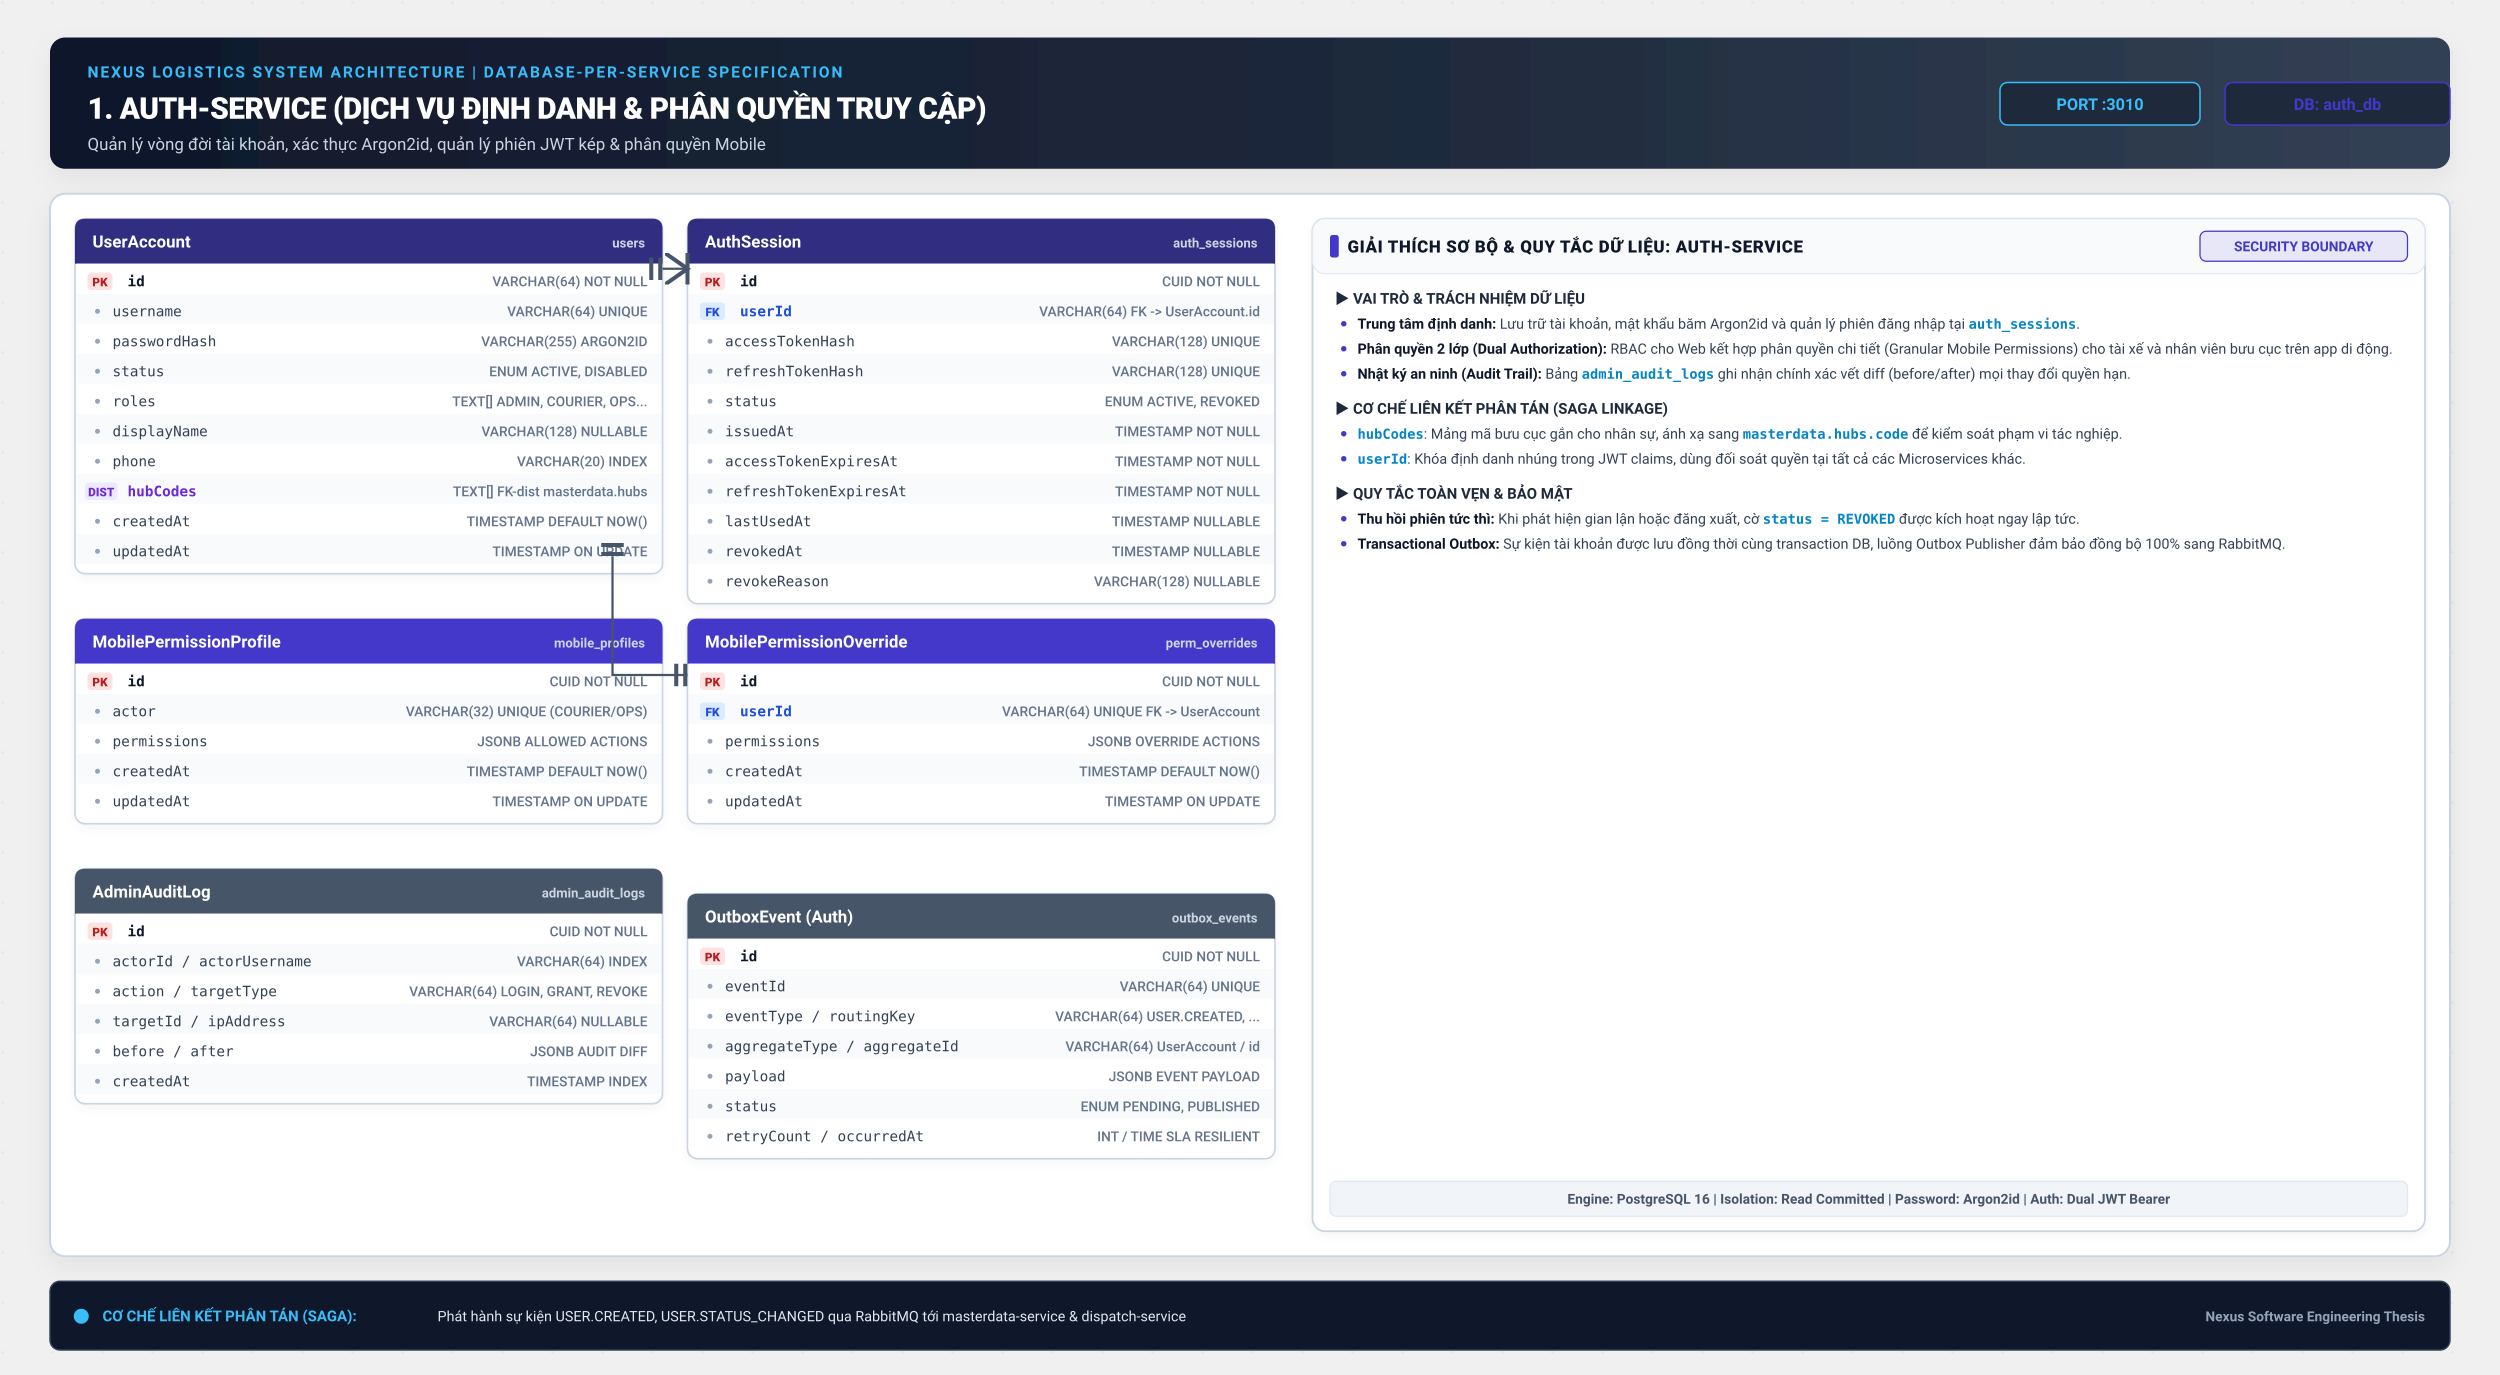
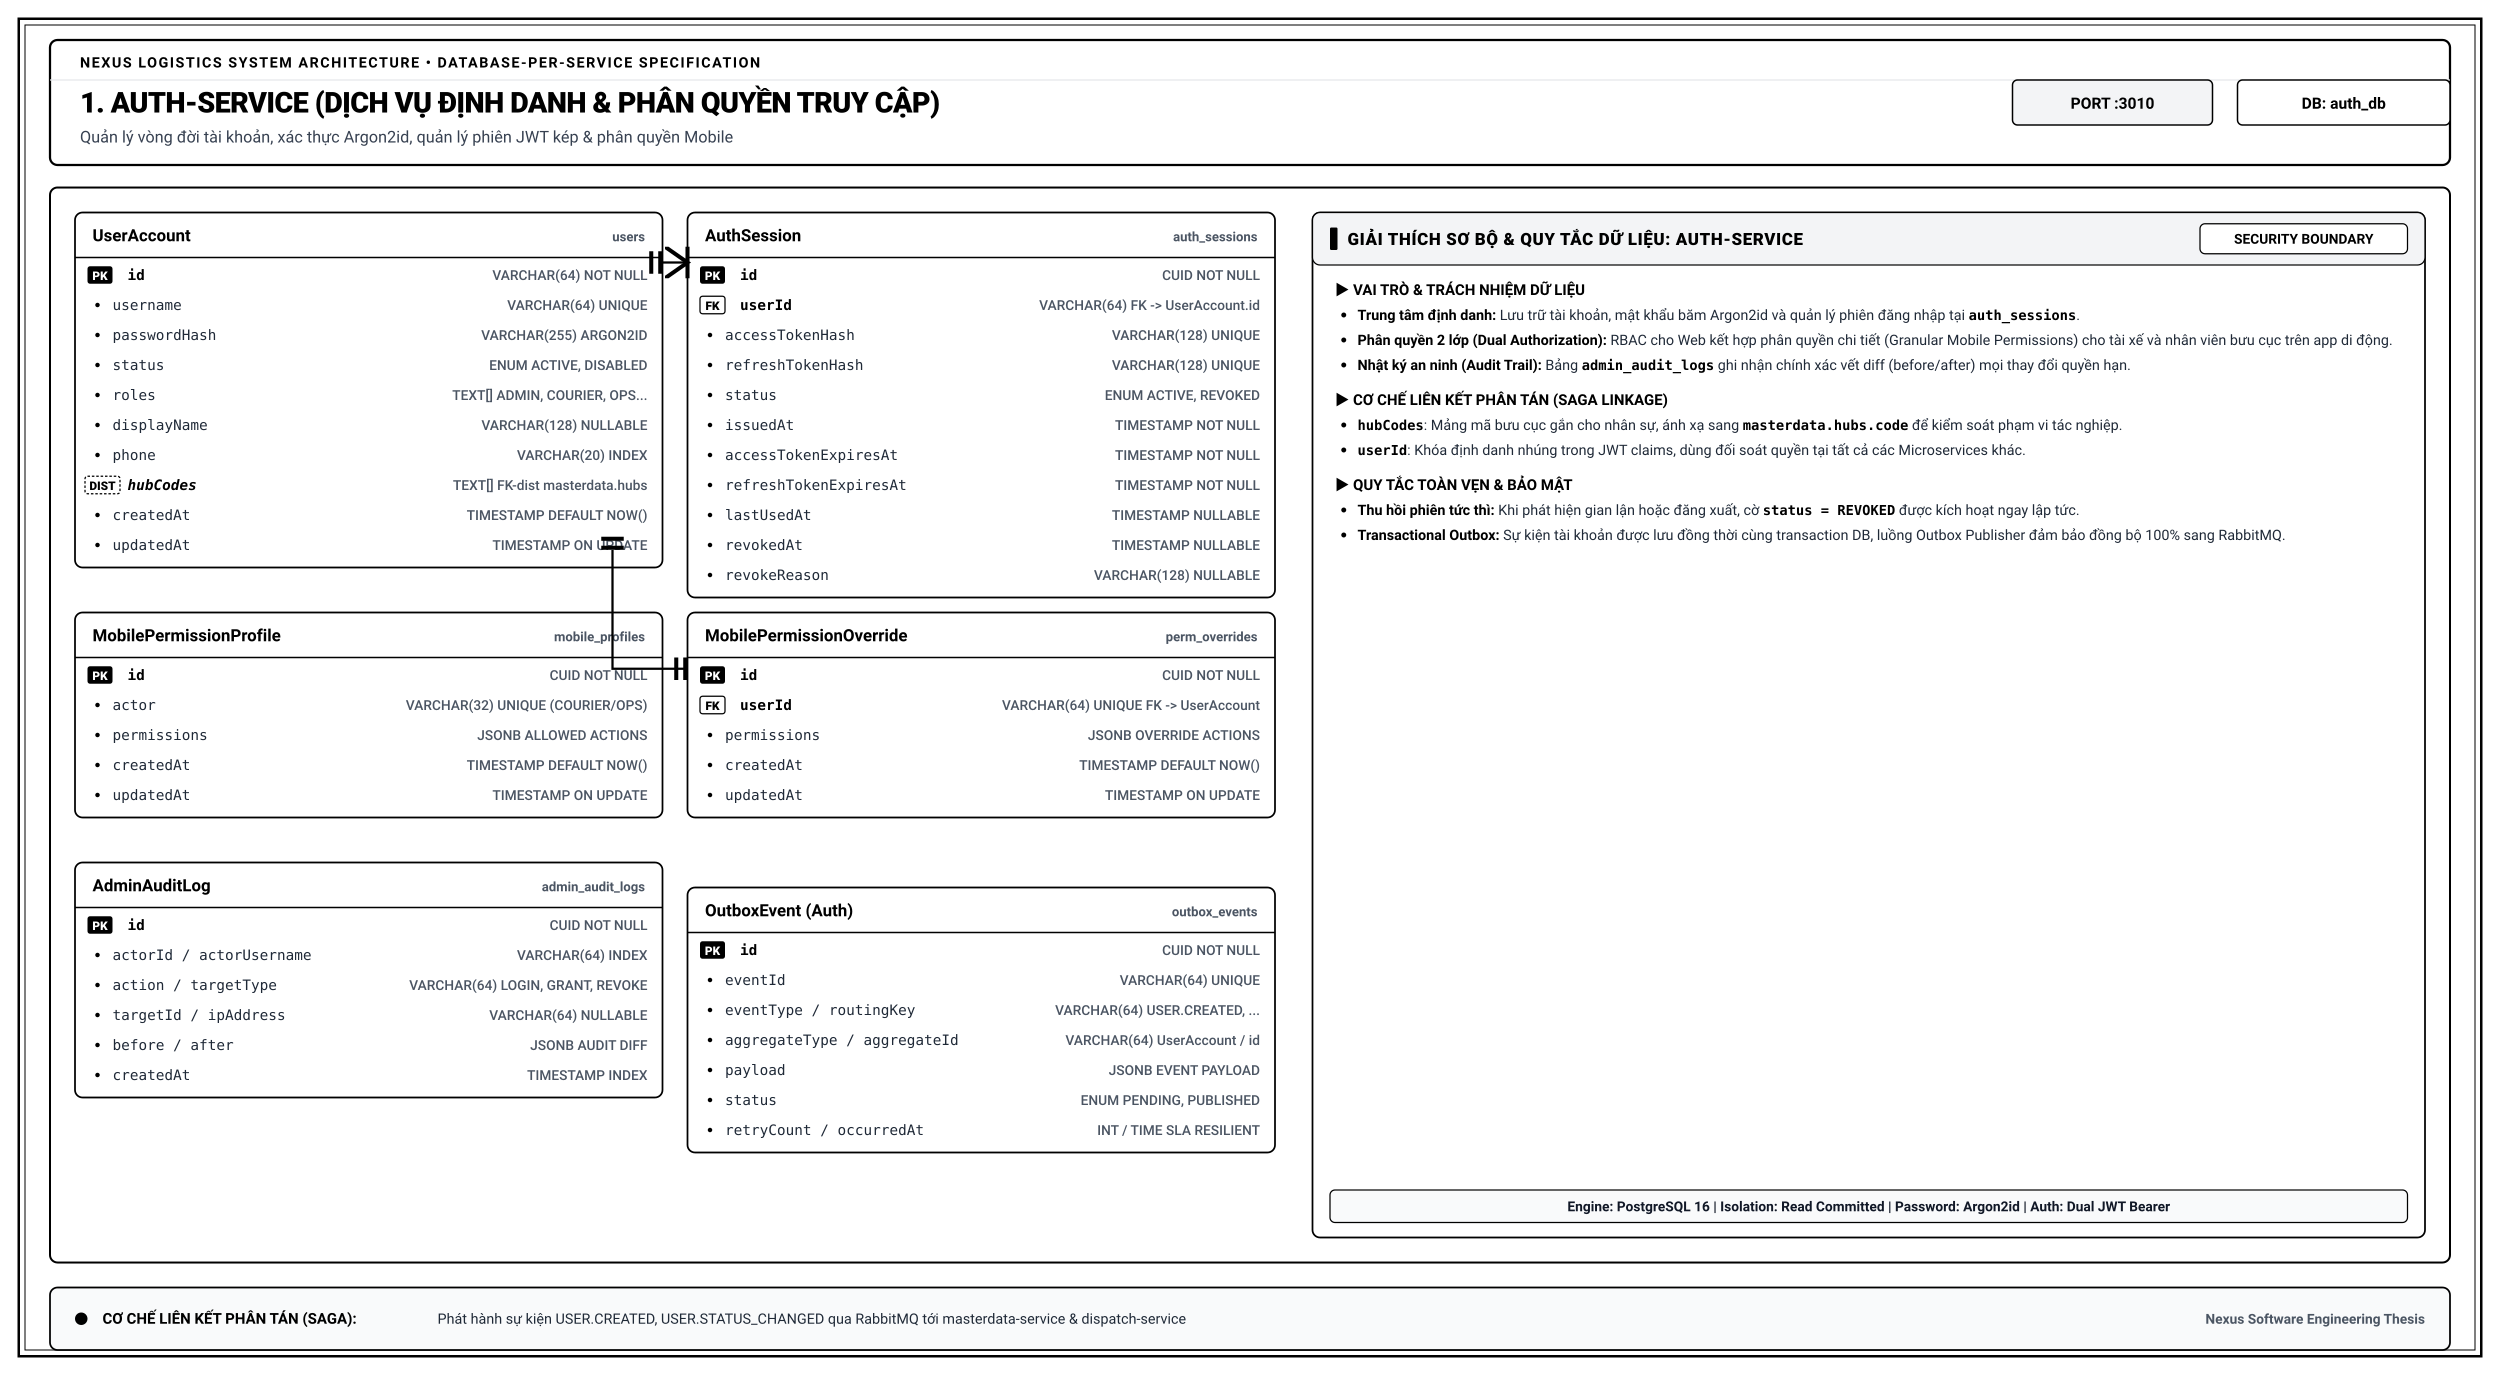
- <svg xmlns="http://www.w3.org/2000/svg" viewBox="0 0 2000 1100" width="100%" height="100%" style="background:#F8FAFC;">
+ <svg xmlns="http://www.w3.org/2000/svg" viewBox="0 0 2000 1100" width="100%" height="100%" style="background:#FFFFFF;">
  <defs>
-     <filter id="card-shadow" x="-2%" y="-1.5%" width="104%" height="104%" filterUnits="userSpaceOnUse">
-       <feDropShadow dx="0" dy="8" stdDeviation="10" flood-color="#0F172A" flood-opacity="0.06" />
-     </filter>
-     <filter id="table-shadow" x="-3%" y="-3%" width="106%" height="108%" filterUnits="userSpaceOnUse">
-       <feDropShadow dx="0" dy="3" stdDeviation="4" flood-color="#0F172A" flood-opacity="0.04" />
-     </filter>
    <marker id="crow-many" markerWidth="14" markerHeight="14" refX="10" refY="7" orient="auto">
-       <path d="M 0 0 L 10 7 L 0 14 M 10 0 L 10 14" stroke="#475569" stroke-width="1.8" fill="none" />
+       <path d="M 0 0 L 10 7 L 0 14 M 10 0 L 10 14" stroke="#000000" stroke-width="1.8" fill="none" />
    </marker>
    <marker id="crow-one" markerWidth="14" markerHeight="14" refX="10" refY="7" orient="auto">
-       <line x1="5" y1="2" x2="5" y2="12" stroke="#475569" stroke-width="1.8" />
-       <line x1="9" y1="2" x2="9" y2="12" stroke="#475569" stroke-width="1.8" />
+       <line x1="5" y1="2" x2="5" y2="12" stroke="#000000" stroke-width="1.8" />
+       <line x1="9" y1="2" x2="9" y2="12" stroke="#000000" stroke-width="1.8" />
    </marker>
    <marker id="arrow-dist" markerWidth="12" markerHeight="12" refX="9" refY="6" orient="auto">
-       <path d="M 0 1 L 9 6 L 0 11 z" fill="#0284C7" />
+       <path d="M 0 1 L 9 6 L 0 11 z" fill="#000000" />
    </marker>
-     <linearGradient id="header-grad" x1="0%" y1="0%" x2="100%" y2="0%">
-       <stop offset="0%" stop-color="#0F172A" />
-       <stop offset="55%" stop-color="#1E293B" />
-       <stop offset="100%" stop-color="#334155" />
-     </linearGradient>
-     <pattern id="grid-pattern" width="40" height="40" patternUnits="userSpaceOnUse">
-       <circle cx="2" cy="2" r="1.2" fill="#E2E8F0" />
-     </pattern>
  </defs>
-   <rect width="100%" height="100%" fill="url(#grid-pattern)" />
+   <rect width="100%" height="100%" fill="#FFFFFF" />
+   <rect x="15" y="15" width="1970" height="1070" fill="none" stroke="#000000" stroke-width="2" />
+   <rect x="20" y="20" width="1960" height="1060" fill="none" stroke="#000000" stroke-width="0.8" />
  <style>
    text { font-family: -apple-system, BlinkMacSystemFont, "Segoe UI", Roboto, "Helvetica Neue", Arial, sans-serif; }
-     .doc-badge { font-size: 12.5px; font-weight: 700; fill: #38BDF8; letter-spacing: 1.5px; text-transform: uppercase; }
-     .doc-title { font-size: 24px; font-weight: 800; fill: #FFFFFF; letter-spacing: -0.5px; }
-     .doc-subtitle { font-size: 13.5px; font-weight: 400; fill: #CBD5E1; }
-     .meta-tag { font-size: 11.5px; font-weight: 600; fill: #E2E8F0; }
+     .doc-badge { font-size: 11.5px; font-weight: 700; fill: #000000; letter-spacing: 1.2px; text-transform: uppercase; }
+     .doc-title { font-size: 23px; font-weight: 800; fill: #000000; letter-spacing: -0.5px; }
+     .doc-subtitle { font-size: 13px; font-weight: 400; fill: #374151; }
    
-     .svc-title { font-size: 18px; font-weight: 800; fill: #0F172A; }
-     .svc-sub { font-size: 12.5px; font-weight: 500; fill: #64748B; }
-     .svc-port { font-size: 12px; font-weight: 700; font-family: ui-monospace, Menlo, monospace; fill: #0284C7; }
+     .tbl-header { font-size: 13.5px; font-weight: 700; fill: #000000; }
+     .tbl-tag { font-size: 10.5px; font-weight: 600; fill: #4B5563; text-transform: uppercase; }
+     .tbl-field-pk { font-size: 11.5px; font-weight: 700; fill: #000000; font-family: ui-monospace, Menlo, monospace; }
+     .tbl-field-fk { font-size: 11.5px; font-weight: 600; fill: #000000; font-family: ui-monospace, Menlo, monospace; }
+     .tbl-field-dist { font-size: 11.5px; font-weight: 600; fill: #000000; font-style: italic; font-family: ui-monospace, Menlo, monospace; }
+     .tbl-field-normal { font-size: 11.5px; font-weight: 500; fill: #1F2937; font-family: ui-monospace, Menlo, monospace; }
+     .tbl-type { font-size: 11px; font-weight: 500; fill: #4B5563; }

-     .tbl-header { font-size: 13.5px; font-weight: 700; fill: #FFFFFF; }
-     .tbl-tag { font-size: 10.5px; font-weight: 600; fill: #CBD5E1; text-transform: uppercase; }
-     .tbl-field-pk { font-size: 11.5px; font-weight: 700; fill: #0F172A; font-family: ui-monospace, Menlo, monospace; }
-     .tbl-field-fk { font-size: 11.5px; font-weight: 600; fill: #1D4ED8; font-family: ui-monospace, Menlo, monospace; }
-     .tbl-field-dist { font-size: 11.5px; font-weight: 600; fill: #6D28D9; font-family: ui-monospace, Menlo, monospace; }
-     .tbl-field-normal { font-size: 11.5px; font-weight: 500; fill: #334155; font-family: ui-monospace, Menlo, monospace; }
-     .tbl-type { font-size: 11px; font-weight: 500; fill: #64748B; }
+     .badge-pk { font-size: 9.5px; font-weight: 800; fill: #FFFFFF; }
+     .badge-fk { font-size: 9.5px; font-weight: 800; fill: #000000; }
+     .badge-dist { font-size: 9.5px; font-weight: 800; fill: #000000; }

-     .badge-pk { font-size: 9.5px; font-weight: 800; fill: #B91C1C; }
-     .badge-fk { font-size: 9.5px; font-weight: 800; fill: #1D4ED8; }
-     .badge-dist { font-size: 9.5px; font-weight: 800; fill: #6D28D9; }
- 
-     .panel-header { font-size: 13.5px; font-weight: 800; fill: #0F172A; text-transform: uppercase; letter-spacing: 0.5px; }
-     .panel-sec-title { font-size: 12px; font-weight: 700; fill: #1E293B; }
-     .panel-body { font-size: 11.5px; font-weight: 400; fill: #334155; }
-     .panel-bold { font-weight: 700; fill: #0F172A; }
-     .panel-code { font-family: ui-monospace, Menlo, monospace; font-size: 11px; font-weight: 700; fill: #0284C7; }
+     .panel-header { font-size: 13.5px; font-weight: 800; fill: #000000; text-transform: uppercase; letter-spacing: 0.5px; }
+     .panel-sec-title { font-size: 12px; font-weight: 700; fill: #000000; }
+     .panel-body { font-size: 11.5px; font-weight: 400; fill: #1F2937; }
+     .panel-bold { font-weight: 700; fill: #000000; }
+     .panel-code { font-family: ui-monospace, Menlo, monospace; font-size: 11px; font-weight: 700; fill: #000000; }
  </style>
-   <g id="Header" transform="translate(40, 30)">
-     <rect width="1920" height="105" rx="12" fill="url(#header-grad)" filter="url(#card-shadow)" />
-     <text x="30" y="32" class="doc-badge">NEXUS LOGISTICS SYSTEM ARCHITECTURE | DATABASE-PER-SERVICE SPECIFICATION</text>
-     <text x="30" y="65" class="doc-title">1. AUTH-SERVICE (DỊCH VỤ ĐỊNH DANH &amp; PHÂN QUYỀN TRUY CẬP)</text>
-     <text x="30" y="90" class="doc-subtitle">Quản lý vòng đời tài khoản, xác thực Argon2id, quản lý phiên JWT kép &amp; phân quyền Mobile</text>
-     <rect x="1560" y="36" width="160" height="34" rx="6" fill="#1E293B" stroke="#38BDF8" stroke-width="1.2" />
-     <text x="1640" y="58" font-size="13" font-weight="700" fill="#38BDF8" text-anchor="middle">PORT :3010</text>
-     <rect x="1740" y="36" width="180" height="34" rx="6" fill="#1E293B" stroke="#4338CA" stroke-width="1.2" />
-     <text x="1830" y="58" font-size="13" font-weight="700" fill="#4338CA" text-anchor="middle">DB: auth_db</text>
+   <g id="Header" transform="translate(40, 32)">
+     <rect width="1920" height="100" rx="6" fill="#FFFFFF" stroke="#000000" stroke-width="1.8" />
+     <line x1="0" y1="32" x2="1920" y2="32" stroke="#E5E7EB" stroke-width="1" />
+     <text x="24" y="22" class="doc-badge">NEXUS LOGISTICS SYSTEM ARCHITECTURE • DATABASE-PER-SERVICE SPECIFICATION</text>
+     <text x="24" y="58" class="doc-title">1. AUTH-SERVICE (DỊCH VỤ ĐỊNH DANH &amp; PHÂN QUYỀN TRUY CẬP)</text>
+     <text x="24" y="82" class="doc-subtitle">Quản lý vòng đời tài khoản, xác thực Argon2id, quản lý phiên JWT kép &amp; phân quyền Mobile</text>
+     <rect x="1570" y="32" width="160" height="36" rx="4" fill="#F3F4F6" stroke="#000000" stroke-width="1.2" />
+     <text x="1650" y="55" font-size="12.5" font-weight="700" fill="#000000" text-anchor="middle">PORT :3010</text>
+     <rect x="1750" y="32" width="170" height="36" rx="4" fill="#FFFFFF" stroke="#000000" stroke-width="1.2" />
+     <text x="1835" y="55" font-size="12.5" font-weight="700" fill="#000000" text-anchor="middle">DB: auth_db</text>
  </g>
-   <g id="ServiceBody" transform="translate(40, 155)">
-     <rect width="1920" height="850" rx="12" fill="#FFFFFF" stroke="#CBD5E1" stroke-width="1.6" filter="url(#card-shadow)" />
+   <g id="ServiceBody" transform="translate(40, 150)">
+     <rect width="1920" height="860" rx="6" fill="#FFFFFF" stroke="#000000" stroke-width="1.6" />
    <g transform="translate(20, 20)">
-       <rect width="470" height="284" rx="8" fill="#FFFFFF" stroke="#CBD5E1" stroke-width="1.4" filter="url(#table-shadow)" />
-       <path d="M 0 8 Q 0 0 8 0 L 462 0 Q 470 0 470 8 L 470 36 L 0 36 Z" fill="#312E81" />
+       <rect width="470" height="284" rx="6" fill="#FFFFFF" stroke="#000000" stroke-width="1.4" />
+       <line x1="0" y1="36" x2="470" y2="36" stroke="#000000" stroke-width="1.2" />
      <text x="14" y="23" class="tbl-header">UserAccount</text>
      <text x="456" y="23" class="tbl-tag" text-anchor="end">users</text>
-       <rect x="1" y="36" width="468" height="24" fill="#FFFFFF" />
-       <rect x="10" y="43" width="20" height="14" rx="3" fill="#FEE2E2" />
+       <rect x="10" y="43" width="20" height="14" rx="2" fill="#000000" />
      <text x="20" y="54" class="badge-pk" text-anchor="middle">PK</text>
      <text x="42" y="54" class="tbl-field-pk">id</text>
      <text x="458" y="54" class="tbl-type" text-anchor="end">VARCHAR(64) NOT NULL</text>
-       <rect x="1" y="60" width="468" height="24" fill="#F8FAFC" />
-       <circle cx="18" cy="74" r="2" fill="#94A3B8" />
+       <circle cx="18" cy="74" r="1.8" fill="#000000" />
      <text x="30" y="78" class="tbl-field-normal">username</text>
      <text x="458" y="78" class="tbl-type" text-anchor="end">VARCHAR(64) UNIQUE</text>
-       <rect x="1" y="84" width="468" height="24" fill="#FFFFFF" />
-       <circle cx="18" cy="98" r="2" fill="#94A3B8" />
+       <circle cx="18" cy="98" r="1.8" fill="#000000" />
      <text x="30" y="102" class="tbl-field-normal">passwordHash</text>
      <text x="458" y="102" class="tbl-type" text-anchor="end">VARCHAR(255) ARGON2ID</text>
-       <rect x="1" y="108" width="468" height="24" fill="#F8FAFC" />
-       <circle cx="18" cy="122" r="2" fill="#94A3B8" />
+       <circle cx="18" cy="122" r="1.8" fill="#000000" />
      <text x="30" y="126" class="tbl-field-normal">status</text>
      <text x="458" y="126" class="tbl-type" text-anchor="end">ENUM ACTIVE, DISABLED</text>
-       <rect x="1" y="132" width="468" height="24" fill="#FFFFFF" />
-       <circle cx="18" cy="146" r="2" fill="#94A3B8" />
+       <circle cx="18" cy="146" r="1.8" fill="#000000" />
      <text x="30" y="150" class="tbl-field-normal">roles</text>
      <text x="458" y="150" class="tbl-type" text-anchor="end">TEXT[] ADMIN, COURIER, OPS...</text>
-       <rect x="1" y="156" width="468" height="24" fill="#F8FAFC" />
-       <circle cx="18" cy="170" r="2" fill="#94A3B8" />
+       <circle cx="18" cy="170" r="1.8" fill="#000000" />
      <text x="30" y="174" class="tbl-field-normal">displayName</text>
      <text x="458" y="174" class="tbl-type" text-anchor="end">VARCHAR(128) NULLABLE</text>
-       <rect x="1" y="180" width="468" height="24" fill="#FFFFFF" />
-       <circle cx="18" cy="194" r="2" fill="#94A3B8" />
+       <circle cx="18" cy="194" r="1.8" fill="#000000" />
      <text x="30" y="198" class="tbl-field-normal">phone</text>
      <text x="458" y="198" class="tbl-type" text-anchor="end">VARCHAR(20) INDEX</text>
-       <rect x="1" y="204" width="468" height="24" fill="#F8FAFC" />
-       <rect x="8" y="211" width="26" height="14" rx="3" fill="#EDE9FE" />
-       <text x="21" y="222" class="badge-dist" text-anchor="middle">DIST</text>
+       <rect x="8" y="211" width="28" height="14" rx="2" fill="#FFFFFF" stroke="#000000" stroke-width="1" stroke-dasharray="2 1.5" />
+       <text x="22" y="222" class="badge-dist" text-anchor="middle">DIST</text>
      <text x="42" y="222" class="tbl-field-dist">hubCodes</text>
      <text x="458" y="222" class="tbl-type" text-anchor="end">TEXT[] FK-dist masterdata.hubs</text>
-       <rect x="1" y="228" width="468" height="24" fill="#FFFFFF" />
-       <circle cx="18" cy="242" r="2" fill="#94A3B8" />
+       <circle cx="18" cy="242" r="1.8" fill="#000000" />
      <text x="30" y="246" class="tbl-field-normal">createdAt</text>
      <text x="458" y="246" class="tbl-type" text-anchor="end">TIMESTAMP DEFAULT NOW()</text>
-       <rect x="1" y="252" width="468" height="24" fill="#F8FAFC" />
-       <circle cx="18" cy="266" r="2" fill="#94A3B8" />
+       <circle cx="18" cy="266" r="1.8" fill="#000000" />
      <text x="30" y="270" class="tbl-field-normal">updatedAt</text>
      <text x="458" y="270" class="tbl-type" text-anchor="end">TIMESTAMP ON UPDATE</text>
    </g>
    <g transform="translate(510, 20)">
-       <rect width="470" height="308" rx="8" fill="#FFFFFF" stroke="#CBD5E1" stroke-width="1.4" filter="url(#table-shadow)" />
-       <path d="M 0 8 Q 0 0 8 0 L 462 0 Q 470 0 470 8 L 470 36 L 0 36 Z" fill="#312E81" />
+       <rect width="470" height="308" rx="6" fill="#FFFFFF" stroke="#000000" stroke-width="1.4" />
+       <line x1="0" y1="36" x2="470" y2="36" stroke="#000000" stroke-width="1.2" />
      <text x="14" y="23" class="tbl-header">AuthSession</text>
      <text x="456" y="23" class="tbl-tag" text-anchor="end">auth_sessions</text>
-       <rect x="1" y="36" width="468" height="24" fill="#FFFFFF" />
-       <rect x="10" y="43" width="20" height="14" rx="3" fill="#FEE2E2" />
-       <text x="20" y="54" class="badge-pk" text-anchor="middle">PK</text>
-       <text x="42" y="54" class="tbl-field-pk">id</text>
-       <text x="458" y="54" class="tbl-type" text-anchor="end">CUID NOT NULL</text>
-       <rect x="1" y="60" width="468" height="24" fill="#F8FAFC" />
-       <rect x="10" y="67" width="20" height="14" rx="3" fill="#DBEAFE" />
+       <rect x="10" y="43" width="20" height="14" rx="2" fill="#000000" />
+       <text x="20" y="54" class="badge-pk" text-anchor="middle">PK</text>
+       <text x="42" y="54" class="tbl-field-pk">id</text>
+       <text x="458" y="54" class="tbl-type" text-anchor="end">CUID NOT NULL</text>
+       <rect x="10" y="67" width="20" height="14" rx="2" fill="#FFFFFF" stroke="#000000" stroke-width="1" />
      <text x="20" y="78" class="badge-fk" text-anchor="middle">FK</text>
      <text x="42" y="78" class="tbl-field-fk">userId</text>
      <text x="458" y="78" class="tbl-type" text-anchor="end">VARCHAR(64) FK -&gt; UserAccount.id</text>
-       <rect x="1" y="84" width="468" height="24" fill="#FFFFFF" />
-       <circle cx="18" cy="98" r="2" fill="#94A3B8" />
+       <circle cx="18" cy="98" r="1.8" fill="#000000" />
      <text x="30" y="102" class="tbl-field-normal">accessTokenHash</text>
      <text x="458" y="102" class="tbl-type" text-anchor="end">VARCHAR(128) UNIQUE</text>
-       <rect x="1" y="108" width="468" height="24" fill="#F8FAFC" />
-       <circle cx="18" cy="122" r="2" fill="#94A3B8" />
+       <circle cx="18" cy="122" r="1.8" fill="#000000" />
      <text x="30" y="126" class="tbl-field-normal">refreshTokenHash</text>
      <text x="458" y="126" class="tbl-type" text-anchor="end">VARCHAR(128) UNIQUE</text>
-       <rect x="1" y="132" width="468" height="24" fill="#FFFFFF" />
-       <circle cx="18" cy="146" r="2" fill="#94A3B8" />
+       <circle cx="18" cy="146" r="1.8" fill="#000000" />
      <text x="30" y="150" class="tbl-field-normal">status</text>
      <text x="458" y="150" class="tbl-type" text-anchor="end">ENUM ACTIVE, REVOKED</text>
-       <rect x="1" y="156" width="468" height="24" fill="#F8FAFC" />
-       <circle cx="18" cy="170" r="2" fill="#94A3B8" />
+       <circle cx="18" cy="170" r="1.8" fill="#000000" />
      <text x="30" y="174" class="tbl-field-normal">issuedAt</text>
      <text x="458" y="174" class="tbl-type" text-anchor="end">TIMESTAMP NOT NULL</text>
-       <rect x="1" y="180" width="468" height="24" fill="#FFFFFF" />
-       <circle cx="18" cy="194" r="2" fill="#94A3B8" />
+       <circle cx="18" cy="194" r="1.8" fill="#000000" />
      <text x="30" y="198" class="tbl-field-normal">accessTokenExpiresAt</text>
      <text x="458" y="198" class="tbl-type" text-anchor="end">TIMESTAMP NOT NULL</text>
-       <rect x="1" y="204" width="468" height="24" fill="#F8FAFC" />
-       <circle cx="18" cy="218" r="2" fill="#94A3B8" />
+       <circle cx="18" cy="218" r="1.8" fill="#000000" />
      <text x="30" y="222" class="tbl-field-normal">refreshTokenExpiresAt</text>
      <text x="458" y="222" class="tbl-type" text-anchor="end">TIMESTAMP NOT NULL</text>
-       <rect x="1" y="228" width="468" height="24" fill="#FFFFFF" />
-       <circle cx="18" cy="242" r="2" fill="#94A3B8" />
+       <circle cx="18" cy="242" r="1.8" fill="#000000" />
      <text x="30" y="246" class="tbl-field-normal">lastUsedAt</text>
      <text x="458" y="246" class="tbl-type" text-anchor="end">TIMESTAMP NULLABLE</text>
-       <rect x="1" y="252" width="468" height="24" fill="#F8FAFC" />
-       <circle cx="18" cy="266" r="2" fill="#94A3B8" />
+       <circle cx="18" cy="266" r="1.8" fill="#000000" />
      <text x="30" y="270" class="tbl-field-normal">revokedAt</text>
      <text x="458" y="270" class="tbl-type" text-anchor="end">TIMESTAMP NULLABLE</text>
-       <rect x="1" y="276" width="468" height="24" fill="#FFFFFF" />
-       <circle cx="18" cy="290" r="2" fill="#94A3B8" />
+       <circle cx="18" cy="290" r="1.8" fill="#000000" />
      <text x="30" y="294" class="tbl-field-normal">revokeReason</text>
      <text x="458" y="294" class="tbl-type" text-anchor="end">VARCHAR(128) NULLABLE</text>
    </g>
    <g transform="translate(20, 340)">
-       <rect width="470" height="164" rx="8" fill="#FFFFFF" stroke="#CBD5E1" stroke-width="1.4" filter="url(#table-shadow)" />
-       <path d="M 0 8 Q 0 0 8 0 L 462 0 Q 470 0 470 8 L 470 36 L 0 36 Z" fill="#4338CA" />
+       <rect width="470" height="164" rx="6" fill="#FFFFFF" stroke="#000000" stroke-width="1.4" />
+       <line x1="0" y1="36" x2="470" y2="36" stroke="#000000" stroke-width="1.2" />
      <text x="14" y="23" class="tbl-header">MobilePermissionProfile</text>
      <text x="456" y="23" class="tbl-tag" text-anchor="end">mobile_profiles</text>
-       <rect x="1" y="36" width="468" height="24" fill="#FFFFFF" />
-       <rect x="10" y="43" width="20" height="14" rx="3" fill="#FEE2E2" />
-       <text x="20" y="54" class="badge-pk" text-anchor="middle">PK</text>
-       <text x="42" y="54" class="tbl-field-pk">id</text>
-       <text x="458" y="54" class="tbl-type" text-anchor="end">CUID NOT NULL</text>
-       <rect x="1" y="60" width="468" height="24" fill="#F8FAFC" />
-       <circle cx="18" cy="74" r="2" fill="#94A3B8" />
+       <rect x="10" y="43" width="20" height="14" rx="2" fill="#000000" />
+       <text x="20" y="54" class="badge-pk" text-anchor="middle">PK</text>
+       <text x="42" y="54" class="tbl-field-pk">id</text>
+       <text x="458" y="54" class="tbl-type" text-anchor="end">CUID NOT NULL</text>
+       <circle cx="18" cy="74" r="1.8" fill="#000000" />
      <text x="30" y="78" class="tbl-field-normal">actor</text>
      <text x="458" y="78" class="tbl-type" text-anchor="end">VARCHAR(32) UNIQUE (COURIER/OPS)</text>
-       <rect x="1" y="84" width="468" height="24" fill="#FFFFFF" />
-       <circle cx="18" cy="98" r="2" fill="#94A3B8" />
+       <circle cx="18" cy="98" r="1.8" fill="#000000" />
      <text x="30" y="102" class="tbl-field-normal">permissions</text>
      <text x="458" y="102" class="tbl-type" text-anchor="end">JSONB ALLOWED ACTIONS</text>
-       <rect x="1" y="108" width="468" height="24" fill="#F8FAFC" />
-       <circle cx="18" cy="122" r="2" fill="#94A3B8" />
+       <circle cx="18" cy="122" r="1.8" fill="#000000" />
      <text x="30" y="126" class="tbl-field-normal">createdAt</text>
      <text x="458" y="126" class="tbl-type" text-anchor="end">TIMESTAMP DEFAULT NOW()</text>
-       <rect x="1" y="132" width="468" height="24" fill="#FFFFFF" />
-       <circle cx="18" cy="146" r="2" fill="#94A3B8" />
+       <circle cx="18" cy="146" r="1.8" fill="#000000" />
      <text x="30" y="150" class="tbl-field-normal">updatedAt</text>
      <text x="458" y="150" class="tbl-type" text-anchor="end">TIMESTAMP ON UPDATE</text>
    </g>
    <g transform="translate(510, 340)">
-       <rect width="470" height="164" rx="8" fill="#FFFFFF" stroke="#CBD5E1" stroke-width="1.4" filter="url(#table-shadow)" />
-       <path d="M 0 8 Q 0 0 8 0 L 462 0 Q 470 0 470 8 L 470 36 L 0 36 Z" fill="#4338CA" />
+       <rect width="470" height="164" rx="6" fill="#FFFFFF" stroke="#000000" stroke-width="1.4" />
+       <line x1="0" y1="36" x2="470" y2="36" stroke="#000000" stroke-width="1.2" />
      <text x="14" y="23" class="tbl-header">MobilePermissionOverride</text>
      <text x="456" y="23" class="tbl-tag" text-anchor="end">perm_overrides</text>
-       <rect x="1" y="36" width="468" height="24" fill="#FFFFFF" />
-       <rect x="10" y="43" width="20" height="14" rx="3" fill="#FEE2E2" />
-       <text x="20" y="54" class="badge-pk" text-anchor="middle">PK</text>
-       <text x="42" y="54" class="tbl-field-pk">id</text>
-       <text x="458" y="54" class="tbl-type" text-anchor="end">CUID NOT NULL</text>
-       <rect x="1" y="60" width="468" height="24" fill="#F8FAFC" />
-       <rect x="10" y="67" width="20" height="14" rx="3" fill="#DBEAFE" />
+       <rect x="10" y="43" width="20" height="14" rx="2" fill="#000000" />
+       <text x="20" y="54" class="badge-pk" text-anchor="middle">PK</text>
+       <text x="42" y="54" class="tbl-field-pk">id</text>
+       <text x="458" y="54" class="tbl-type" text-anchor="end">CUID NOT NULL</text>
+       <rect x="10" y="67" width="20" height="14" rx="2" fill="#FFFFFF" stroke="#000000" stroke-width="1" />
      <text x="20" y="78" class="badge-fk" text-anchor="middle">FK</text>
      <text x="42" y="78" class="tbl-field-fk">userId</text>
      <text x="458" y="78" class="tbl-type" text-anchor="end">VARCHAR(64) UNIQUE FK -&gt; UserAccount</text>
-       <rect x="1" y="84" width="468" height="24" fill="#FFFFFF" />
-       <circle cx="18" cy="98" r="2" fill="#94A3B8" />
+       <circle cx="18" cy="98" r="1.8" fill="#000000" />
      <text x="30" y="102" class="tbl-field-normal">permissions</text>
      <text x="458" y="102" class="tbl-type" text-anchor="end">JSONB OVERRIDE ACTIONS</text>
-       <rect x="1" y="108" width="468" height="24" fill="#F8FAFC" />
-       <circle cx="18" cy="122" r="2" fill="#94A3B8" />
+       <circle cx="18" cy="122" r="1.8" fill="#000000" />
      <text x="30" y="126" class="tbl-field-normal">createdAt</text>
      <text x="458" y="126" class="tbl-type" text-anchor="end">TIMESTAMP DEFAULT NOW()</text>
-       <rect x="1" y="132" width="468" height="24" fill="#FFFFFF" />
-       <circle cx="18" cy="146" r="2" fill="#94A3B8" />
+       <circle cx="18" cy="146" r="1.8" fill="#000000" />
      <text x="30" y="150" class="tbl-field-normal">updatedAt</text>
      <text x="458" y="150" class="tbl-type" text-anchor="end">TIMESTAMP ON UPDATE</text>
    </g>
    <g transform="translate(20, 540)">
-       <rect width="470" height="188" rx="8" fill="#FFFFFF" stroke="#CBD5E1" stroke-width="1.4" filter="url(#table-shadow)" />
-       <path d="M 0 8 Q 0 0 8 0 L 462 0 Q 470 0 470 8 L 470 36 L 0 36 Z" fill="#475569" />
+       <rect width="470" height="188" rx="6" fill="#FFFFFF" stroke="#000000" stroke-width="1.4" />
+       <line x1="0" y1="36" x2="470" y2="36" stroke="#000000" stroke-width="1.2" />
      <text x="14" y="23" class="tbl-header">AdminAuditLog</text>
      <text x="456" y="23" class="tbl-tag" text-anchor="end">admin_audit_logs</text>
-       <rect x="1" y="36" width="468" height="24" fill="#FFFFFF" />
-       <rect x="10" y="43" width="20" height="14" rx="3" fill="#FEE2E2" />
-       <text x="20" y="54" class="badge-pk" text-anchor="middle">PK</text>
-       <text x="42" y="54" class="tbl-field-pk">id</text>
-       <text x="458" y="54" class="tbl-type" text-anchor="end">CUID NOT NULL</text>
-       <rect x="1" y="60" width="468" height="24" fill="#F8FAFC" />
-       <circle cx="18" cy="74" r="2" fill="#94A3B8" />
+       <rect x="10" y="43" width="20" height="14" rx="2" fill="#000000" />
+       <text x="20" y="54" class="badge-pk" text-anchor="middle">PK</text>
+       <text x="42" y="54" class="tbl-field-pk">id</text>
+       <text x="458" y="54" class="tbl-type" text-anchor="end">CUID NOT NULL</text>
+       <circle cx="18" cy="74" r="1.8" fill="#000000" />
      <text x="30" y="78" class="tbl-field-normal">actorId / actorUsername</text>
      <text x="458" y="78" class="tbl-type" text-anchor="end">VARCHAR(64) INDEX</text>
-       <rect x="1" y="84" width="468" height="24" fill="#FFFFFF" />
-       <circle cx="18" cy="98" r="2" fill="#94A3B8" />
+       <circle cx="18" cy="98" r="1.8" fill="#000000" />
      <text x="30" y="102" class="tbl-field-normal">action / targetType</text>
      <text x="458" y="102" class="tbl-type" text-anchor="end">VARCHAR(64) LOGIN, GRANT, REVOKE</text>
-       <rect x="1" y="108" width="468" height="24" fill="#F8FAFC" />
-       <circle cx="18" cy="122" r="2" fill="#94A3B8" />
+       <circle cx="18" cy="122" r="1.8" fill="#000000" />
      <text x="30" y="126" class="tbl-field-normal">targetId / ipAddress</text>
      <text x="458" y="126" class="tbl-type" text-anchor="end">VARCHAR(64) NULLABLE</text>
-       <rect x="1" y="132" width="468" height="24" fill="#FFFFFF" />
-       <circle cx="18" cy="146" r="2" fill="#94A3B8" />
+       <circle cx="18" cy="146" r="1.8" fill="#000000" />
      <text x="30" y="150" class="tbl-field-normal">before / after</text>
      <text x="458" y="150" class="tbl-type" text-anchor="end">JSONB AUDIT DIFF</text>
-       <rect x="1" y="156" width="468" height="24" fill="#F8FAFC" />
-       <circle cx="18" cy="170" r="2" fill="#94A3B8" />
+       <circle cx="18" cy="170" r="1.8" fill="#000000" />
      <text x="30" y="174" class="tbl-field-normal">createdAt</text>
      <text x="458" y="174" class="tbl-type" text-anchor="end">TIMESTAMP INDEX</text>
    </g>
    <g transform="translate(510, 560)">
-       <rect width="470" height="212" rx="8" fill="#FFFFFF" stroke="#CBD5E1" stroke-width="1.4" filter="url(#table-shadow)" />
-       <path d="M 0 8 Q 0 0 8 0 L 462 0 Q 470 0 470 8 L 470 36 L 0 36 Z" fill="#475569" />
+       <rect width="470" height="212" rx="6" fill="#FFFFFF" stroke="#000000" stroke-width="1.4" />
+       <line x1="0" y1="36" x2="470" y2="36" stroke="#000000" stroke-width="1.2" />
      <text x="14" y="23" class="tbl-header">OutboxEvent (Auth)</text>
      <text x="456" y="23" class="tbl-tag" text-anchor="end">outbox_events</text>
-       <rect x="1" y="36" width="468" height="24" fill="#FFFFFF" />
-       <rect x="10" y="43" width="20" height="14" rx="3" fill="#FEE2E2" />
-       <text x="20" y="54" class="badge-pk" text-anchor="middle">PK</text>
-       <text x="42" y="54" class="tbl-field-pk">id</text>
-       <text x="458" y="54" class="tbl-type" text-anchor="end">CUID NOT NULL</text>
-       <rect x="1" y="60" width="468" height="24" fill="#F8FAFC" />
-       <circle cx="18" cy="74" r="2" fill="#94A3B8" />
+       <rect x="10" y="43" width="20" height="14" rx="2" fill="#000000" />
+       <text x="20" y="54" class="badge-pk" text-anchor="middle">PK</text>
+       <text x="42" y="54" class="tbl-field-pk">id</text>
+       <text x="458" y="54" class="tbl-type" text-anchor="end">CUID NOT NULL</text>
+       <circle cx="18" cy="74" r="1.8" fill="#000000" />
      <text x="30" y="78" class="tbl-field-normal">eventId</text>
      <text x="458" y="78" class="tbl-type" text-anchor="end">VARCHAR(64) UNIQUE</text>
-       <rect x="1" y="84" width="468" height="24" fill="#FFFFFF" />
-       <circle cx="18" cy="98" r="2" fill="#94A3B8" />
+       <circle cx="18" cy="98" r="1.8" fill="#000000" />
      <text x="30" y="102" class="tbl-field-normal">eventType / routingKey</text>
      <text x="458" y="102" class="tbl-type" text-anchor="end">VARCHAR(64) USER.CREATED, ...</text>
-       <rect x="1" y="108" width="468" height="24" fill="#F8FAFC" />
-       <circle cx="18" cy="122" r="2" fill="#94A3B8" />
+       <circle cx="18" cy="122" r="1.8" fill="#000000" />
      <text x="30" y="126" class="tbl-field-normal">aggregateType / aggregateId</text>
      <text x="458" y="126" class="tbl-type" text-anchor="end">VARCHAR(64) UserAccount / id</text>
-       <rect x="1" y="132" width="468" height="24" fill="#FFFFFF" />
-       <circle cx="18" cy="146" r="2" fill="#94A3B8" />
+       <circle cx="18" cy="146" r="1.8" fill="#000000" />
      <text x="30" y="150" class="tbl-field-normal">payload</text>
      <text x="458" y="150" class="tbl-type" text-anchor="end">JSONB EVENT PAYLOAD</text>
-       <rect x="1" y="156" width="468" height="24" fill="#F8FAFC" />
-       <circle cx="18" cy="170" r="2" fill="#94A3B8" />
+       <circle cx="18" cy="170" r="1.8" fill="#000000" />
      <text x="30" y="174" class="tbl-field-normal">status</text>
      <text x="458" y="174" class="tbl-type" text-anchor="end">ENUM PENDING, PUBLISHED</text>
-       <rect x="1" y="180" width="468" height="24" fill="#FFFFFF" />
-       <circle cx="18" cy="194" r="2" fill="#94A3B8" />
+       <circle cx="18" cy="194" r="1.8" fill="#000000" />
      <text x="30" y="198" class="tbl-field-normal">retryCount / occurredAt</text>
      <text x="458" y="198" class="tbl-type" text-anchor="end">INT / TIME SLA RESILIENT</text>
    </g>
-     <path d="M 490 60 L 510 60" stroke="#475569" stroke-width="1.8" fill="none" marker-start="url(#crow-one)" marker-end="url(#crow-many)" />
-     <path d="M 450 290 L 450 385 L 510 385" stroke="#475569" stroke-width="1.8" fill="none" marker-start="url(#crow-one)" marker-end="url(#crow-one)" />
+     <path d="M 490 60 L 510 60" stroke="#000000" stroke-width="1.8" fill="none" marker-start="url(#crow-one)" marker-end="url(#crow-many)" />
+     <path d="M 450 290 L 450 385 L 510 385" stroke="#000000" stroke-width="1.8" fill="none" marker-start="url(#crow-one)" marker-end="url(#crow-one)" />
    <g transform="translate(1010, 20)">
-       <rect width="890" height="810" rx="10" fill="#FFFFFF" stroke="#CBD5E1" stroke-width="1.5" filter="url(#table-shadow)" />
-       <rect x="0" y="0" width="890" height="44" rx="10" fill="#F8FAFC" stroke="#E2E8F0" stroke-width="1" />
-       <rect x="14" y="13" width="7" height="18" rx="2" fill="#4338CA" />
-       <text x="28" y="27" class="panel-header">GIẢI THÍCH SƠ BỘ &amp; QUY TẮC DỮ LIỆU: AUTH-SERVICE</text>
-       <rect x="710" y="10" width="166" height="24" rx="5" fill="#4338CA18" stroke="#4338CA" stroke-width="1" />
-       <text x="793" y="26" font-size="11" font-weight="700" fill="#4338CA" text-anchor="middle">SECURITY BOUNDARY</text>
-       <text x="18" y="68" class="panel-sec-title">▶ VAI TRÒ &amp; TRÁCH NHIỆM DỮ LIỆU</text>
-       <circle cx="25" cy="84" r="2.2" fill="#4338CA" />
-       <text x="36" y="88" class="panel-body">
+       <rect width="890" height="820" rx="6" fill="#FFFFFF" stroke="#000000" stroke-width="1.4" />
+       <rect x="0" y="0" width="890" height="42" rx="6" fill="#F3F4F6" stroke="#000000" stroke-width="1" />
+       <rect x="14" y="12" width="6" height="18" rx="1" fill="#000000" />
+       <text x="28" y="26" class="panel-header">GIẢI THÍCH SƠ BỘ &amp; QUY TẮC DỮ LIỆU: AUTH-SERVICE</text>
+       <rect x="710" y="9" width="166" height="24" rx="4" fill="#FFFFFF" stroke="#000000" stroke-width="1" />
+       <text x="793" y="25" font-size="11" font-weight="700" fill="#000000" text-anchor="middle">SECURITY BOUNDARY</text>
+       <text x="18" y="66" class="panel-sec-title">▶ VAI TRÒ &amp; TRÁCH NHIỆM DỮ LIỆU</text>
+       <circle cx="25" cy="82" r="2" fill="#000000" />
+       <text x="36" y="86" class="panel-body">
        <tspan class="panel-bold">Trung tâm định danh:</tspan> Lưu trữ tài khoản, mật khẩu băm Argon2id và quản lý phiên đăng nhập tại <tspan class="panel-code">auth_sessions</tspan>.</text>
-       <circle cx="25" cy="104" r="2.2" fill="#4338CA" />
-       <text x="36" y="108" class="panel-body">
+       <circle cx="25" cy="102" r="2" fill="#000000" />
+       <text x="36" y="106" class="panel-body">
        <tspan class="panel-bold">Phân quyền 2 lớp (Dual Authorization):</tspan> RBAC cho Web kết hợp phân quyền chi tiết (Granular Mobile Permissions) cho tài xế và nhân viên bưu cục trên app di động.</text>
-       <circle cx="25" cy="124" r="2.2" fill="#4338CA" />
-       <text x="36" y="128" class="panel-body">
+       <circle cx="25" cy="122" r="2" fill="#000000" />
+       <text x="36" y="126" class="panel-body">
        <tspan class="panel-bold">Nhật ký an ninh (Audit Trail):</tspan> Bảng <tspan class="panel-code">admin_audit_logs</tspan> ghi nhận chính xác vết diff (before/after) mọi thay đổi quyền hạn.</text>
-       <text x="18" y="156" class="panel-sec-title">▶ CƠ CHẾ LIÊN KẾT PHÂN TÁN (SAGA LINKAGE)</text>
-       <circle cx="25" cy="172" r="2.2" fill="#4338CA" />
-       <text x="36" y="176" class="panel-body">
+       <text x="18" y="154" class="panel-sec-title">▶ CƠ CHẾ LIÊN KẾT PHÂN TÁN (SAGA LINKAGE)</text>
+       <circle cx="25" cy="170" r="2" fill="#000000" />
+       <text x="36" y="174" class="panel-body">
        <tspan class="panel-code">hubCodes</tspan>: Mảng mã bưu cục gắn cho nhân sự, ánh xạ sang <tspan class="panel-code">masterdata.hubs.code</tspan> để kiểm soát phạm vi tác nghiệp.</text>
-       <circle cx="25" cy="192" r="2.2" fill="#4338CA" />
-       <text x="36" y="196" class="panel-body">
+       <circle cx="25" cy="190" r="2" fill="#000000" />
+       <text x="36" y="194" class="panel-body">
        <tspan class="panel-code">userId</tspan>: Khóa định danh nhúng trong JWT claims, dùng đối soát quyền tại tất cả các Microservices khác.</text>
-       <text x="18" y="224" class="panel-sec-title">▶ QUY TẮC TOÀN VẸN &amp; BẢO MẬT</text>
-       <circle cx="25" cy="240" r="2.2" fill="#4338CA" />
-       <text x="36" y="244" class="panel-body">
+       <text x="18" y="222" class="panel-sec-title">▶ QUY TẮC TOÀN VẸN &amp; BẢO MẬT</text>
+       <circle cx="25" cy="238" r="2" fill="#000000" />
+       <text x="36" y="242" class="panel-body">
        <tspan class="panel-bold">Thu hồi phiên tức thì:</tspan> Khi phát hiện gian lận hoặc đăng xuất, cờ <tspan class="panel-code">status = REVOKED</tspan> được kích hoạt ngay lập tức.</text>
-       <circle cx="25" cy="260" r="2.2" fill="#4338CA" />
-       <text x="36" y="264" class="panel-body">
+       <circle cx="25" cy="258" r="2" fill="#000000" />
+       <text x="36" y="262" class="panel-body">
        <tspan class="panel-bold">Transactional Outbox:</tspan> Sự kiện tài khoản được lưu đồng thời cùng transaction DB, luồng Outbox Publisher đảm bảo đồng bộ 100% sang RabbitMQ.</text>
-       <rect x="14" y="770" width="862" height="28" rx="5" fill="#F1F5F9" stroke="#E2E8F0" stroke-width="1" />
-       <text x="445.0" y="788" font-size="11" font-weight="600" fill="#475569" text-anchor="middle">Engine: PostgreSQL 16 | Isolation: Read Committed | Password: Argon2id | Auth: Dual JWT Bearer</text>
+       <rect x="14" y="782" width="862" height="26" rx="4" fill="#F9FAFB" stroke="#000000" stroke-width="1" />
+       <text x="445.0" y="799" font-size="11" font-weight="600" fill="#111827" text-anchor="middle">Engine: PostgreSQL 16 | Isolation: Read Committed | Password: Argon2id | Auth: Dual JWT Bearer</text>
    </g>
  </g>
-   <g id="FooterSaga" transform="translate(40, 1025)">
-     <rect width="1920" height="55" rx="8" fill="#0F172A" stroke="#334155" stroke-width="1.2" />
-     <circle cx="25" cy="28" r="6" fill="#38BDF8" />
-     <text x="42" y="32" font-size="12" font-weight="700" fill="#38BDF8">CƠ CHẾ LIÊN KẾT PHÂN TÁN (SAGA):</text>
-     <text x="310" y="32" font-size="11.5" fill="#E2E8F0">Phát hành sự kiện USER.CREATED, USER.STATUS_CHANGED qua RabbitMQ tới masterdata-service &amp; dispatch-service</text>
-     <text x="1900" y="32" font-size="11" font-weight="600" fill="#94A3B8" text-anchor="end">Nexus Software Engineering Thesis</text>
+   <g id="FooterSaga" transform="translate(40, 1030)">
+     <rect width="1920" height="50" rx="6" fill="#F9FAFB" stroke="#000000" stroke-width="1.4" />
+     <circle cx="25" cy="25" r="5" fill="#000000" />
+     <text x="42" y="29" font-size="12" font-weight="700" fill="#000000">CƠ CHẾ LIÊN KẾT PHÂN TÁN (SAGA):</text>
+     <text x="310" y="29" font-size="11.5" fill="#1F2937">Phát hành sự kiện USER.CREATED, USER.STATUS_CHANGED qua RabbitMQ tới masterdata-service &amp; dispatch-service</text>
+     <text x="1900" y="29" font-size="11" font-weight="600" fill="#4B5563" text-anchor="end">Nexus Software Engineering Thesis</text>
  </g>
</svg>
